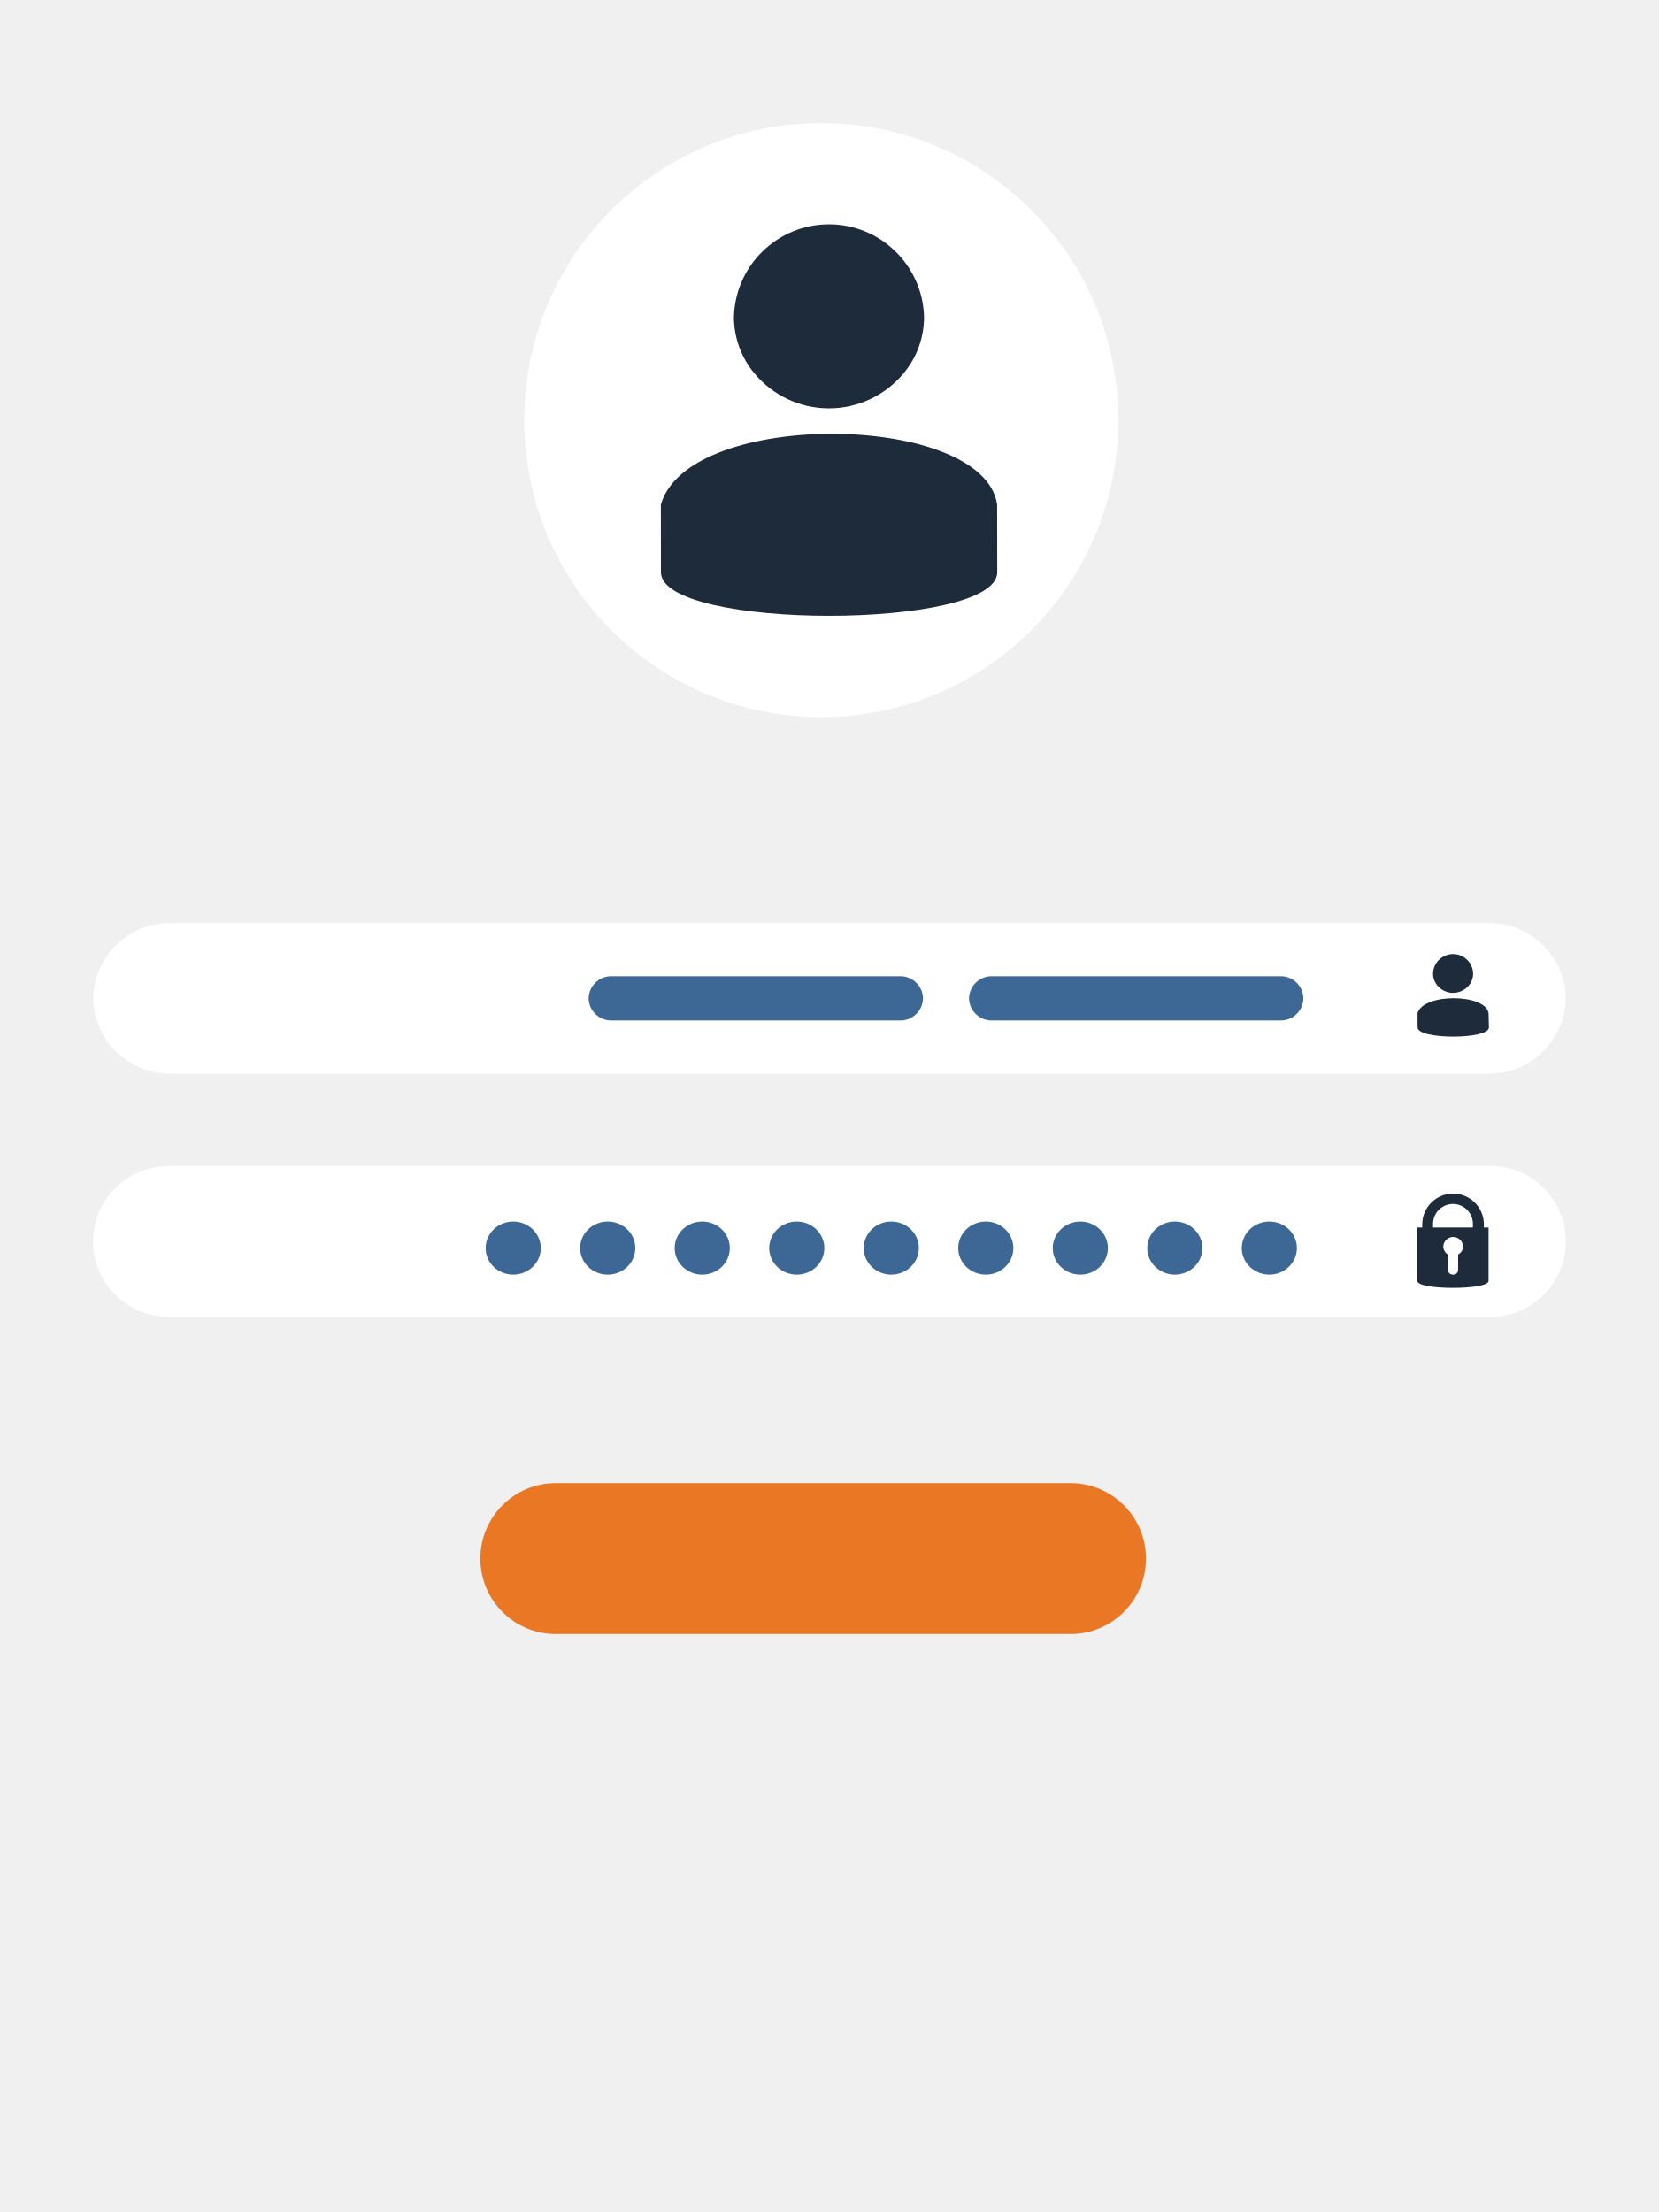
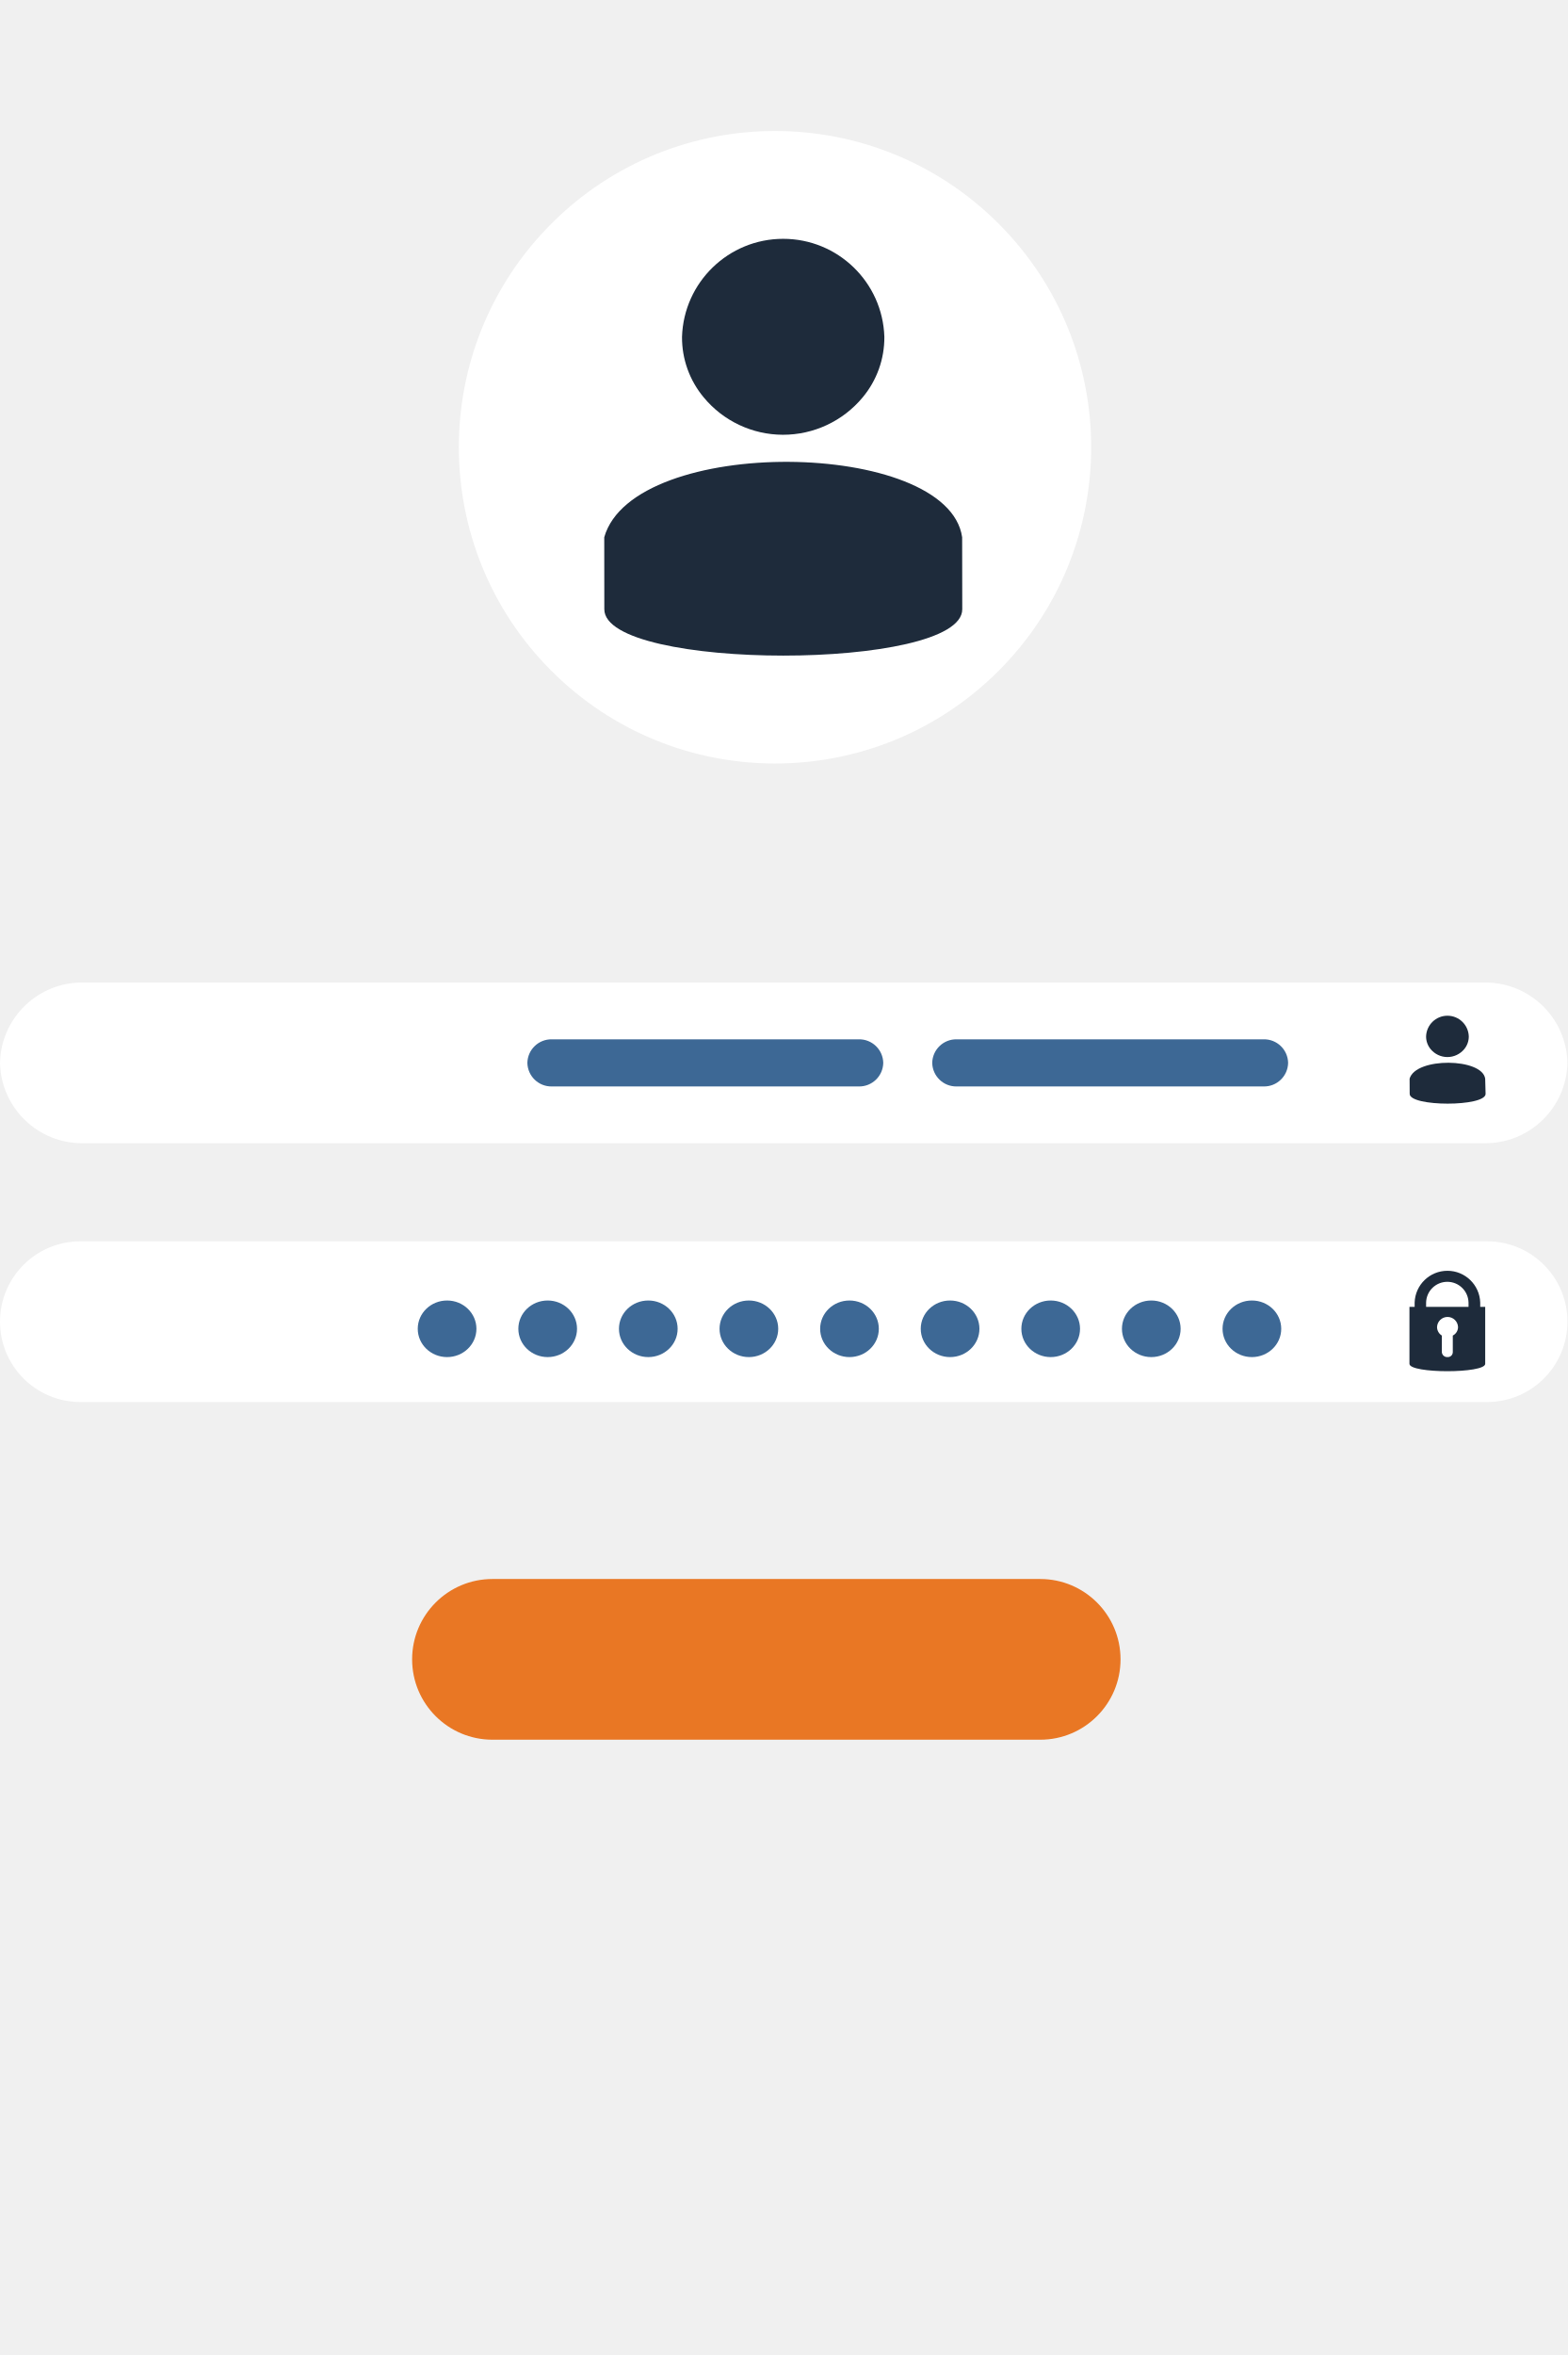
- <svg xmlns="http://www.w3.org/2000/svg" id="Component_173_1" data-name="Component 173 – 1" width="90" height="120" viewBox="0 0 136.875 205.59">
+ <svg xmlns="http://www.w3.org/2000/svg" id="Component_173_1" data-name="Component 173 – 1" width="136.875" viewBox="0 0 136.875 205.59" style="width:100%; height:100%">
  <g id="login" transform="translate(0 0.719)">
    <rect id="Rectangle_347" data-name="Rectangle 347" width="61.861" height="14.029" rx="7.014" transform="translate(97.849 151.156) rotate(-180)" fill="#e97724" />
    <path id="Path_2741" data-name="Path 2741" d="M818.633,894.605H940.952a7.17,7.17,0,0,0,7.277-7.014h0a7.17,7.17,0,0,0-7.277-7.014H818.633a7.171,7.171,0,0,0-7.278,7.014h0A7.171,7.171,0,0,0,818.633,894.605Z" transform="translate(-811.355 -795.522)" fill="#fff" />
    <rect id="Rectangle_348" data-name="Rectangle 348" width="136.874" height="14.029" rx="7.014" transform="translate(136.875 121.676) rotate(180)" fill="#fff" />
    <g id="Group_939" data-name="Group 939" transform="translate(36.479 112.814)">
      <ellipse id="Ellipse_76" data-name="Ellipse 76" cx="2.562" cy="2.47" rx="2.562" ry="2.47" transform="translate(70.278)" fill="#3d6895" />
      <ellipse id="Ellipse_77" data-name="Ellipse 77" cx="2.562" cy="2.47" rx="2.562" ry="2.47" transform="translate(61.493)" fill="#3d6895" />
      <ellipse id="Ellipse_78" data-name="Ellipse 78" cx="2.562" cy="2.47" rx="2.562" ry="2.47" transform="translate(52.709)" fill="#3d6895" />
      <ellipse id="Ellipse_79" data-name="Ellipse 79" cx="2.562" cy="2.47" rx="2.562" ry="2.47" transform="translate(43.924)" fill="#3d6895" />
      <ellipse id="Ellipse_80" data-name="Ellipse 80" cx="2.562" cy="2.47" rx="2.562" ry="2.47" transform="translate(35.139)" fill="#3d6895" />
      <ellipse id="Ellipse_81" data-name="Ellipse 81" cx="2.562" cy="2.47" rx="2.562" ry="2.47" transform="translate(26.354)" fill="#3d6895" />
      <ellipse id="Ellipse_82" data-name="Ellipse 82" cx="2.562" cy="2.47" rx="2.562" ry="2.47" transform="translate(17.57)" fill="#3d6895" />
      <ellipse id="Ellipse_83" data-name="Ellipse 83" cx="2.562" cy="2.47" rx="2.562" ry="2.47" transform="translate(8.785)" fill="#3d6895" />
      <ellipse id="Ellipse_84" data-name="Ellipse 84" cx="2.562" cy="2.47" rx="2.562" ry="2.47" fill="#3d6895" />
    </g>
    <g id="Group_942" data-name="Group 942" transform="translate(28.631 0)">
      <circle id="Ellipse_85" data-name="Ellipse 85" cx="27.609" cy="27.609" r="27.609" transform="translate(0 38.326) rotate(-45)" fill="#fff" />
      <g id="Group_941" data-name="Group 941" transform="translate(24.134 20.138)">
        <g id="Group_940" data-name="Group 940" transform="translate(6.792)">
          <path id="Path_2742" data-name="Path 2742" d="M1014.712,677.645a9,9,0,0,1-6.9-3.257,8.156,8.156,0,0,1-1.9-5.292,8.839,8.839,0,0,1,17.669,0,8.147,8.147,0,0,1-1.9,5.292A9.038,9.038,0,0,1,1014.712,677.645Z" transform="translate(-1005.913 -660.547)" fill="#1e2b3b" />
        </g>
        <path id="Path_2743" data-name="Path 2743" d="M983.732,739.38c0,5.395,31.257,5.395,31.257,0l-.01-6.287c-1.235-8.595-28.707-8.956-31.253,0Z" transform="translate(-983.726 -707.049)" fill="#1e2b3b" />
      </g>
    </g>
    <path id="Path_2744" data-name="Path 2744" d="M1213.422,969.047v4.974c0,.859,6.615.859,6.615,0v-4.974h-.435v-.376a2.865,2.865,0,0,0-5.727,0v.376Zm5.159,0h-3.705v-.376a1.853,1.853,0,0,1,3.705,0Zm-2.75,1.769a.918.918,0,0,1,1.835,0,.836.836,0,0,1-.459.737v1.437a.433.433,0,0,1-.458.442.467.467,0,0,1-.5-.442v-1.437A.881.881,0,0,1,1215.831,970.816Z" transform="translate(-1090.344 -855.679)" fill="#1e2b3b" />
    <g id="Group_945" data-name="Group 945" transform="translate(46.052 87.953)">
      <g id="Group_944" data-name="Group 944" transform="translate(77.045)">
        <g id="Group_943" data-name="Group 943" transform="translate(1.433)">
          <path id="Path_2745" data-name="Path 2745" d="M1220.023,894.006a1.9,1.9,0,0,1-1.456-.687,1.719,1.719,0,0,1-.4-1.117,1.865,1.865,0,0,1,3.728,0,1.718,1.718,0,0,1-.4,1.117A1.907,1.907,0,0,1,1220.023,894.006Z" transform="translate(-1218.166 -890.398)" fill="#1e2b3b" />
        </g>
        <path id="Path_2746" data-name="Path 2746" d="M1213.485,907.033c0,1.138,6.629,1.138,6.629,0l-.036-1.327c-.261-1.814-6.057-1.89-6.6,0Z" transform="translate(-1213.484 -900.211)" fill="#1e2b3b" />
      </g>
      <path id="Path_2747" data-name="Path 2747" d="M1079.424,901.492h26.806a2.1,2.1,0,0,0,2.136-2.058h0a2.1,2.1,0,0,0-2.136-2.058h-26.806a2.1,2.1,0,0,0-2.136,2.058h0A2.1,2.1,0,0,0,1079.424,901.492Z" transform="translate(-1041.935 -895.317)" fill="#3d6895" />
      <path id="Path_2748" data-name="Path 2748" d="M963.932,901.492h26.805a2.1,2.1,0,0,0,2.136-2.058h0a2.1,2.1,0,0,0-2.136-2.058H963.932a2.1,2.1,0,0,0-2.136,2.058h0A2.1,2.1,0,0,0,963.932,901.492Z" transform="translate(-961.796 -895.317)" fill="#3d6895" />
    </g>
  </g>
</svg>
